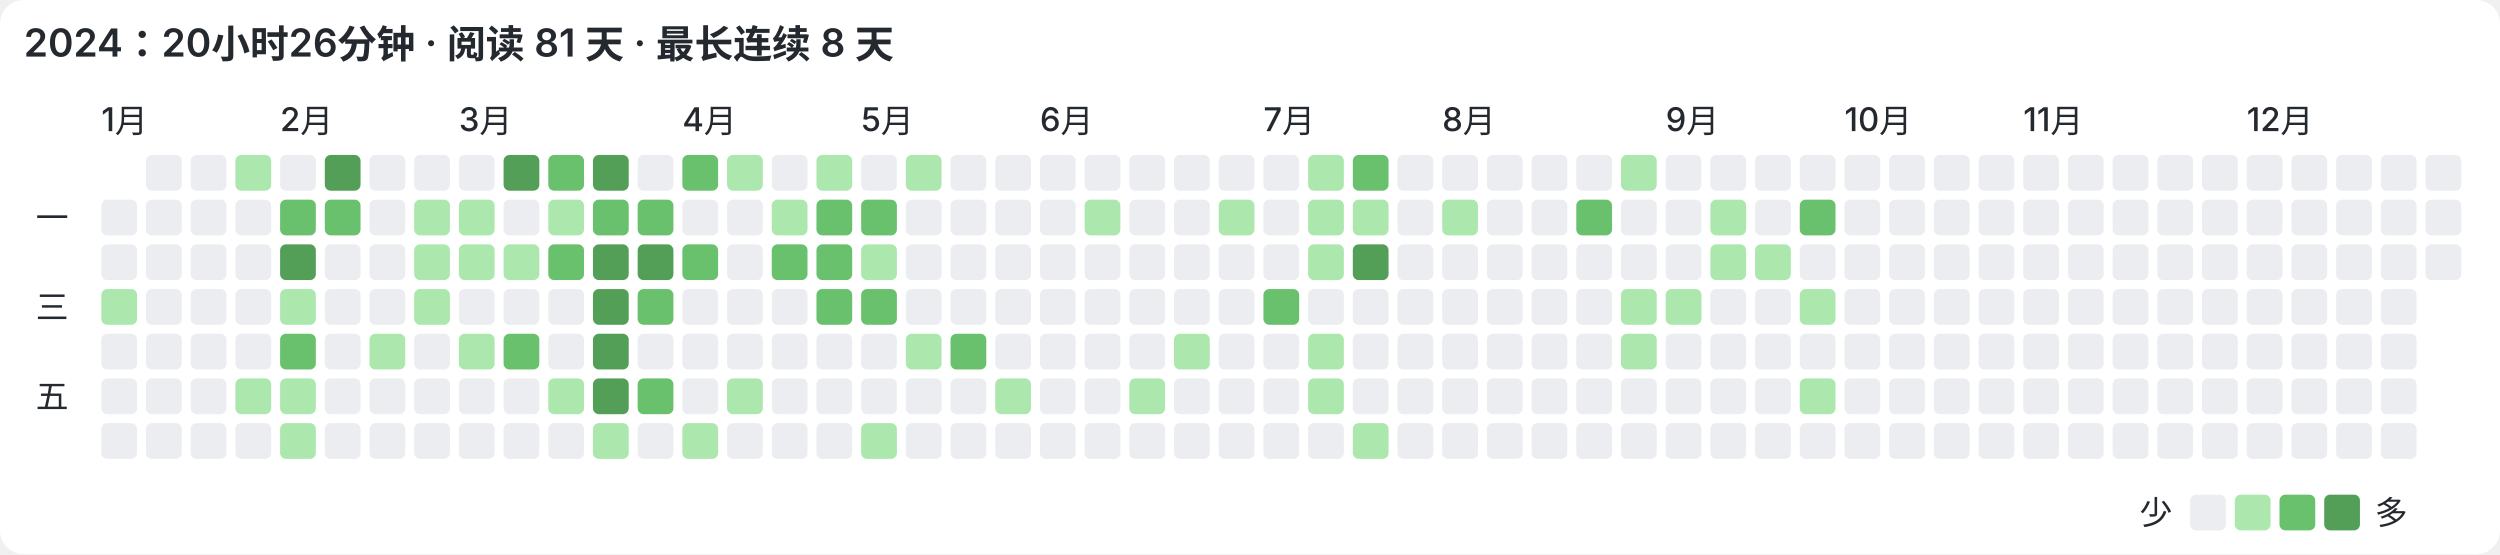
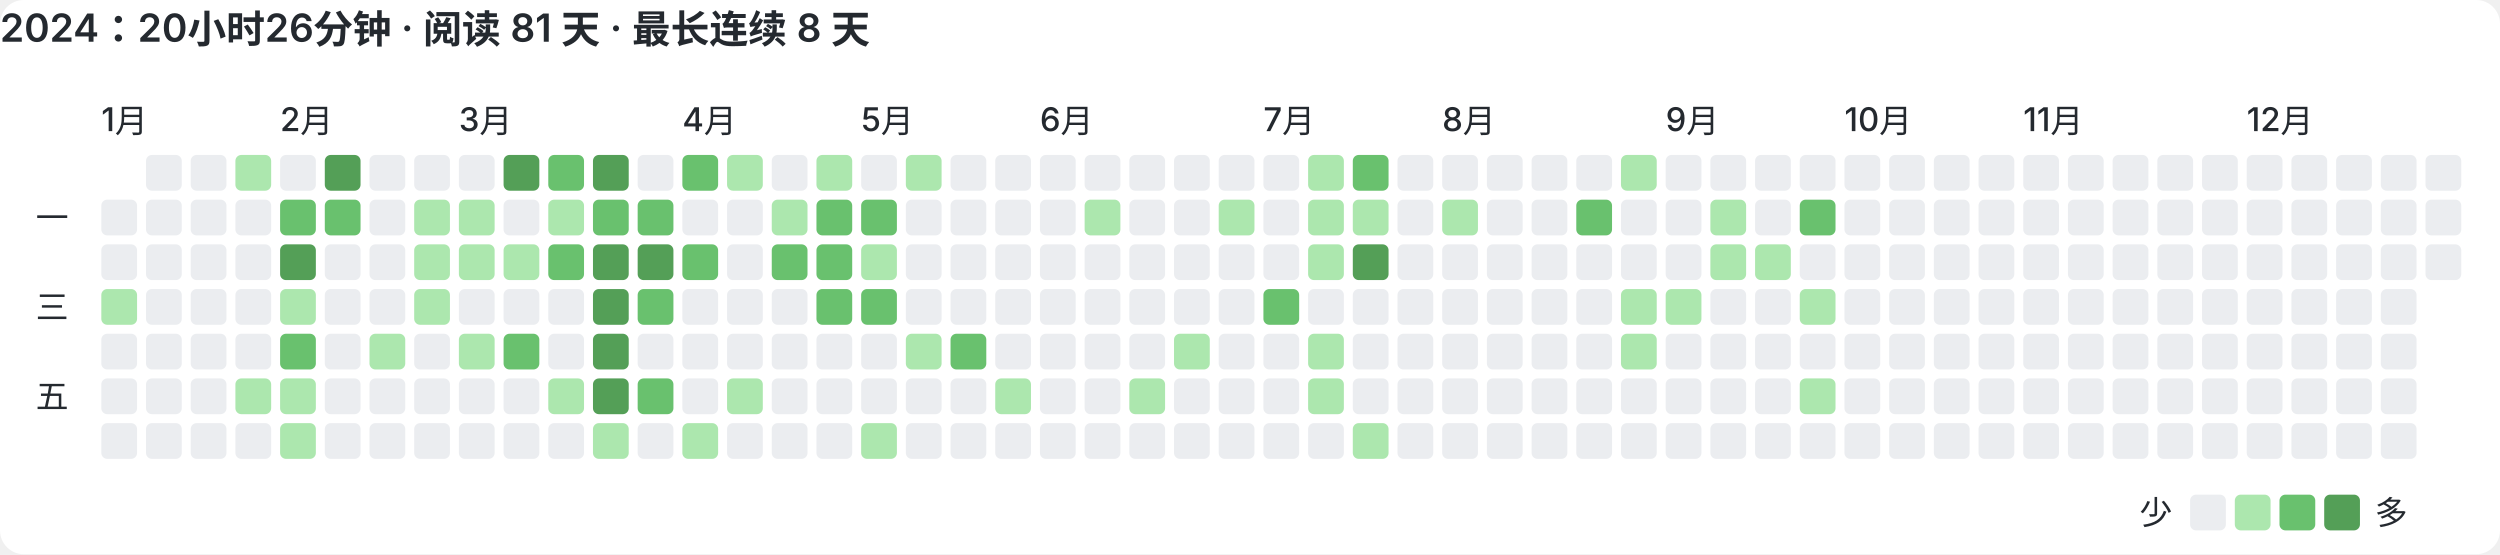
<svg xmlns="http://www.w3.org/2000/svg" width="100%" viewBox="0 0 839 186" preserveAspectRatio="xMinYMin meet" style="display:block;max-width:100%;height:auto" role="img" data-summary="2024：20小时26分钟  ·  阅读 81 天  ·  最长连续 8 天" aria-label="微信读书 · 2024">
  <rect width="100%" height="100%" rx="8" fill="#ffffff" />
  <style>
.label{font:500 11px "PingFang SC","Microsoft YaHei",-apple-system,BlinkMacSystemFont,"Segoe UI",sans-serif}
.summary{font:600 13px "PingFang SC","Microsoft YaHei",-apple-system,BlinkMacSystemFont,"Segoe UI",sans-serif}
</style>
-   <text class="summary" x="8" y="19" fill="#24292f">2024：20小时26分钟  ·  阅读 81 天  ·  最长连续 8 天</text>
+   <text class="summary" x="0" y="14" fill="#24292f">2024：20小时26分钟  ·  阅读 81 天  ·  最长连续 8 天</text>
  <text class="label" x="34" y="44" fill="#24292f">1月</text>
  <text class="label" x="94" y="44" fill="#24292f">2月</text>
  <text class="label" x="154" y="44" fill="#24292f">3月</text>
  <text class="label" x="229" y="44" fill="#24292f">4月</text>
  <text class="label" x="289" y="44" fill="#24292f">5月</text>
  <text class="label" x="349" y="44" fill="#24292f">6月</text>
  <text class="label" x="424" y="44" fill="#24292f">7月</text>
  <text class="label" x="484" y="44" fill="#24292f">8月</text>
  <text class="label" x="559" y="44" fill="#24292f">9月</text>
  <text class="label" x="619" y="44" fill="#24292f">10月</text>
  <text class="label" x="679" y="44" fill="#24292f">11月</text>
  <text class="label" x="754" y="44" fill="#24292f">12月</text>
  <text class="label" x="12" y="77" fill="#24292f">一</text>
  <text class="label" x="12" y="107" fill="#24292f">三</text>
  <text class="label" x="12" y="137" fill="#24292f">五</text>
  <rect x="34" y="67" width="12" height="12" rx="2" fill="#ebedf0" data-date="2024-01-01" data-seconds="0">
</rect>
  <rect x="34" y="82" width="12" height="12" rx="2" fill="#ebedf0" data-date="2024-01-02" data-seconds="0">
</rect>
  <rect x="34" y="97" width="12" height="12" rx="2" fill="#ace7ae" data-date="2024-01-03" data-seconds="106">
</rect>
  <rect x="34" y="112" width="12" height="12" rx="2" fill="#ebedf0" data-date="2024-01-04" data-seconds="0">
</rect>
  <rect x="34" y="127" width="12" height="12" rx="2" fill="#ebedf0" data-date="2024-01-05" data-seconds="0">
</rect>
  <rect x="34" y="142" width="12" height="12" rx="2" fill="#ebedf0" data-date="2024-01-06" data-seconds="0">
</rect>
  <rect x="49" y="52" width="12" height="12" rx="2" fill="#ebedf0" data-date="2024-01-07" data-seconds="0">
</rect>
  <rect x="49" y="67" width="12" height="12" rx="2" fill="#ebedf0" data-date="2024-01-08" data-seconds="0">
</rect>
  <rect x="49" y="82" width="12" height="12" rx="2" fill="#ebedf0" data-date="2024-01-09" data-seconds="0">
</rect>
  <rect x="49" y="97" width="12" height="12" rx="2" fill="#ebedf0" data-date="2024-01-10" data-seconds="0">
</rect>
  <rect x="49" y="112" width="12" height="12" rx="2" fill="#ebedf0" data-date="2024-01-11" data-seconds="0">
</rect>
  <rect x="49" y="127" width="12" height="12" rx="2" fill="#ebedf0" data-date="2024-01-12" data-seconds="0">
</rect>
  <rect x="49" y="142" width="12" height="12" rx="2" fill="#ebedf0" data-date="2024-01-13" data-seconds="0">
</rect>
  <rect x="64" y="52" width="12" height="12" rx="2" fill="#ebedf0" data-date="2024-01-14" data-seconds="0">
</rect>
  <rect x="64" y="67" width="12" height="12" rx="2" fill="#ebedf0" data-date="2024-01-15" data-seconds="0">
</rect>
  <rect x="64" y="82" width="12" height="12" rx="2" fill="#ebedf0" data-date="2024-01-16" data-seconds="0">
</rect>
  <rect x="64" y="97" width="12" height="12" rx="2" fill="#ebedf0" data-date="2024-01-17" data-seconds="0">
</rect>
  <rect x="64" y="112" width="12" height="12" rx="2" fill="#ebedf0" data-date="2024-01-18" data-seconds="0">
</rect>
  <rect x="64" y="127" width="12" height="12" rx="2" fill="#ebedf0" data-date="2024-01-19" data-seconds="0">
</rect>
  <rect x="64" y="142" width="12" height="12" rx="2" fill="#ebedf0" data-date="2024-01-20" data-seconds="0">
</rect>
  <rect x="79" y="52" width="12" height="12" rx="2" fill="#ace7ae" data-date="2024-01-21" data-seconds="72">
</rect>
  <rect x="79" y="67" width="12" height="12" rx="2" fill="#ebedf0" data-date="2024-01-22" data-seconds="0">
</rect>
  <rect x="79" y="82" width="12" height="12" rx="2" fill="#ebedf0" data-date="2024-01-23" data-seconds="0">
</rect>
  <rect x="79" y="97" width="12" height="12" rx="2" fill="#ebedf0" data-date="2024-01-24" data-seconds="0">
</rect>
  <rect x="79" y="112" width="12" height="12" rx="2" fill="#ebedf0" data-date="2024-01-25" data-seconds="0">
</rect>
  <rect x="79" y="127" width="12" height="12" rx="2" fill="#ace7ae" data-date="2024-01-26" data-seconds="528">
</rect>
  <rect x="79" y="142" width="12" height="12" rx="2" fill="#ebedf0" data-date="2024-01-27" data-seconds="0">
</rect>
  <rect x="94" y="52" width="12" height="12" rx="2" fill="#ebedf0" data-date="2024-01-28" data-seconds="0">
</rect>
  <rect x="94" y="67" width="12" height="12" rx="2" fill="#69c16e" data-date="2024-01-29" data-seconds="1729">
</rect>
  <rect x="94" y="82" width="12" height="12" rx="2" fill="#549f57" data-date="2024-01-30" data-seconds="2640">
</rect>
  <rect x="94" y="97" width="12" height="12" rx="2" fill="#ace7ae" data-date="2024-01-31" data-seconds="275">
</rect>
  <rect x="94" y="112" width="12" height="12" rx="2" fill="#69c16e" data-date="2024-02-01" data-seconds="1475">
</rect>
  <rect x="94" y="127" width="12" height="12" rx="2" fill="#ace7ae" data-date="2024-02-02" data-seconds="13">
</rect>
  <rect x="94" y="142" width="12" height="12" rx="2" fill="#ace7ae" data-date="2024-02-03" data-seconds="374">
</rect>
  <rect x="109" y="52" width="12" height="12" rx="2" fill="#549f57" data-date="2024-02-04" data-seconds="4679">
</rect>
  <rect x="109" y="67" width="12" height="12" rx="2" fill="#69c16e" data-date="2024-02-05" data-seconds="1524">
</rect>
  <rect x="109" y="82" width="12" height="12" rx="2" fill="#ebedf0" data-date="2024-02-06" data-seconds="0">
</rect>
  <rect x="109" y="97" width="12" height="12" rx="2" fill="#ebedf0" data-date="2024-02-07" data-seconds="0">
</rect>
  <rect x="109" y="112" width="12" height="12" rx="2" fill="#ebedf0" data-date="2024-02-08" data-seconds="0">
</rect>
  <rect x="109" y="127" width="12" height="12" rx="2" fill="#ebedf0" data-date="2024-02-09" data-seconds="0">
</rect>
  <rect x="109" y="142" width="12" height="12" rx="2" fill="#ebedf0" data-date="2024-02-10" data-seconds="0">
</rect>
  <rect x="124" y="52" width="12" height="12" rx="2" fill="#ebedf0" data-date="2024-02-11" data-seconds="0">
</rect>
  <rect x="124" y="67" width="12" height="12" rx="2" fill="#ebedf0" data-date="2024-02-12" data-seconds="0">
</rect>
  <rect x="124" y="82" width="12" height="12" rx="2" fill="#ebedf0" data-date="2024-02-13" data-seconds="0">
</rect>
  <rect x="124" y="97" width="12" height="12" rx="2" fill="#ebedf0" data-date="2024-02-14" data-seconds="0">
</rect>
  <rect x="124" y="112" width="12" height="12" rx="2" fill="#ace7ae" data-date="2024-02-15" data-seconds="115">
</rect>
  <rect x="124" y="127" width="12" height="12" rx="2" fill="#ebedf0" data-date="2024-02-16" data-seconds="0">
</rect>
  <rect x="124" y="142" width="12" height="12" rx="2" fill="#ebedf0" data-date="2024-02-17" data-seconds="0">
</rect>
  <rect x="139" y="52" width="12" height="12" rx="2" fill="#ebedf0" data-date="2024-02-18" data-seconds="0">
</rect>
  <rect x="139" y="67" width="12" height="12" rx="2" fill="#ace7ae" data-date="2024-02-19" data-seconds="83">
</rect>
  <rect x="139" y="82" width="12" height="12" rx="2" fill="#ace7ae" data-date="2024-02-20" data-seconds="112">
</rect>
  <rect x="139" y="97" width="12" height="12" rx="2" fill="#ace7ae" data-date="2024-02-21" data-seconds="188">
</rect>
  <rect x="139" y="112" width="12" height="12" rx="2" fill="#ebedf0" data-date="2024-02-22" data-seconds="0">
</rect>
  <rect x="139" y="127" width="12" height="12" rx="2" fill="#ebedf0" data-date="2024-02-23" data-seconds="0">
</rect>
  <rect x="139" y="142" width="12" height="12" rx="2" fill="#ebedf0" data-date="2024-02-24" data-seconds="0">
</rect>
  <rect x="154" y="52" width="12" height="12" rx="2" fill="#ebedf0" data-date="2024-02-25" data-seconds="0">
</rect>
  <rect x="154" y="67" width="12" height="12" rx="2" fill="#ace7ae" data-date="2024-02-26" data-seconds="80">
</rect>
  <rect x="154" y="82" width="12" height="12" rx="2" fill="#ace7ae" data-date="2024-02-27" data-seconds="101">
</rect>
  <rect x="154" y="97" width="12" height="12" rx="2" fill="#ebedf0" data-date="2024-02-28" data-seconds="0">
</rect>
  <rect x="154" y="112" width="12" height="12" rx="2" fill="#ace7ae" data-date="2024-02-29" data-seconds="92">
</rect>
  <rect x="154" y="127" width="12" height="12" rx="2" fill="#ebedf0" data-date="2024-03-01" data-seconds="0">
</rect>
  <rect x="154" y="142" width="12" height="12" rx="2" fill="#ebedf0" data-date="2024-03-02" data-seconds="0">
</rect>
  <rect x="169" y="52" width="12" height="12" rx="2" fill="#549f57" data-date="2024-03-03" data-seconds="3938">
</rect>
  <rect x="169" y="67" width="12" height="12" rx="2" fill="#ebedf0" data-date="2024-03-04" data-seconds="0">
</rect>
  <rect x="169" y="82" width="12" height="12" rx="2" fill="#ace7ae" data-date="2024-03-05" data-seconds="239">
</rect>
  <rect x="169" y="97" width="12" height="12" rx="2" fill="#ebedf0" data-date="2024-03-06" data-seconds="0">
</rect>
  <rect x="169" y="112" width="12" height="12" rx="2" fill="#69c16e" data-date="2024-03-07" data-seconds="1473">
</rect>
  <rect x="169" y="127" width="12" height="12" rx="2" fill="#ebedf0" data-date="2024-03-08" data-seconds="0">
</rect>
  <rect x="169" y="142" width="12" height="12" rx="2" fill="#ebedf0" data-date="2024-03-09" data-seconds="0">
</rect>
  <rect x="184" y="52" width="12" height="12" rx="2" fill="#69c16e" data-date="2024-03-10" data-seconds="998">
</rect>
  <rect x="184" y="67" width="12" height="12" rx="2" fill="#ace7ae" data-date="2024-03-11" data-seconds="597">
</rect>
  <rect x="184" y="82" width="12" height="12" rx="2" fill="#69c16e" data-date="2024-03-12" data-seconds="1058">
</rect>
  <rect x="184" y="97" width="12" height="12" rx="2" fill="#ebedf0" data-date="2024-03-13" data-seconds="0">
</rect>
  <rect x="184" y="112" width="12" height="12" rx="2" fill="#ebedf0" data-date="2024-03-14" data-seconds="0">
</rect>
  <rect x="184" y="127" width="12" height="12" rx="2" fill="#ace7ae" data-date="2024-03-15" data-seconds="216">
</rect>
  <rect x="184" y="142" width="12" height="12" rx="2" fill="#ebedf0" data-date="2024-03-16" data-seconds="0">
</rect>
  <rect x="199" y="52" width="12" height="12" rx="2" fill="#549f57" data-date="2024-03-17" data-seconds="9773">
</rect>
  <rect x="199" y="67" width="12" height="12" rx="2" fill="#69c16e" data-date="2024-03-18" data-seconds="1731">
</rect>
  <rect x="199" y="82" width="12" height="12" rx="2" fill="#549f57" data-date="2024-03-19" data-seconds="2505">
</rect>
  <rect x="199" y="97" width="12" height="12" rx="2" fill="#549f57" data-date="2024-03-20" data-seconds="2292">
</rect>
  <rect x="199" y="112" width="12" height="12" rx="2" fill="#549f57" data-date="2024-03-21" data-seconds="2330">
</rect>
  <rect x="199" y="127" width="12" height="12" rx="2" fill="#549f57" data-date="2024-03-22" data-seconds="5199">
</rect>
  <rect x="199" y="142" width="12" height="12" rx="2" fill="#ace7ae" data-date="2024-03-23" data-seconds="170">
</rect>
  <rect x="214" y="52" width="12" height="12" rx="2" fill="#ebedf0" data-date="2024-03-24" data-seconds="0">
</rect>
  <rect x="214" y="67" width="12" height="12" rx="2" fill="#69c16e" data-date="2024-03-25" data-seconds="1668">
</rect>
  <rect x="214" y="82" width="12" height="12" rx="2" fill="#549f57" data-date="2024-03-26" data-seconds="2227">
</rect>
  <rect x="214" y="97" width="12" height="12" rx="2" fill="#69c16e" data-date="2024-03-27" data-seconds="1203">
</rect>
  <rect x="214" y="112" width="12" height="12" rx="2" fill="#ebedf0" data-date="2024-03-28" data-seconds="0">
</rect>
  <rect x="214" y="127" width="12" height="12" rx="2" fill="#69c16e" data-date="2024-03-29" data-seconds="895">
</rect>
  <rect x="214" y="142" width="12" height="12" rx="2" fill="#ebedf0" data-date="2024-03-30" data-seconds="0">
</rect>
  <rect x="229" y="52" width="12" height="12" rx="2" fill="#69c16e" data-date="2024-03-31" data-seconds="608">
</rect>
  <rect x="229" y="67" width="12" height="12" rx="2" fill="#ebedf0" data-date="2024-04-01" data-seconds="0">
</rect>
  <rect x="229" y="82" width="12" height="12" rx="2" fill="#69c16e" data-date="2024-04-02" data-seconds="694">
</rect>
  <rect x="229" y="97" width="12" height="12" rx="2" fill="#ebedf0" data-date="2024-04-03" data-seconds="0">
</rect>
  <rect x="229" y="112" width="12" height="12" rx="2" fill="#ebedf0" data-date="2024-04-04" data-seconds="0">
</rect>
  <rect x="229" y="127" width="12" height="12" rx="2" fill="#ebedf0" data-date="2024-04-05" data-seconds="0">
</rect>
  <rect x="229" y="142" width="12" height="12" rx="2" fill="#ace7ae" data-date="2024-04-06" data-seconds="6">
</rect>
  <rect x="244" y="52" width="12" height="12" rx="2" fill="#ace7ae" data-date="2024-04-07" data-seconds="431">
</rect>
  <rect x="244" y="67" width="12" height="12" rx="2" fill="#ebedf0" data-date="2024-04-08" data-seconds="0">
</rect>
  <rect x="244" y="82" width="12" height="12" rx="2" fill="#ebedf0" data-date="2024-04-09" data-seconds="0">
</rect>
  <rect x="244" y="97" width="12" height="12" rx="2" fill="#ebedf0" data-date="2024-04-10" data-seconds="0">
</rect>
  <rect x="244" y="112" width="12" height="12" rx="2" fill="#ebedf0" data-date="2024-04-11" data-seconds="0">
</rect>
  <rect x="244" y="127" width="12" height="12" rx="2" fill="#ace7ae" data-date="2024-04-12" data-seconds="189">
</rect>
  <rect x="244" y="142" width="12" height="12" rx="2" fill="#ebedf0" data-date="2024-04-13" data-seconds="0">
</rect>
  <rect x="259" y="52" width="12" height="12" rx="2" fill="#ebedf0" data-date="2024-04-14" data-seconds="0">
</rect>
  <rect x="259" y="67" width="12" height="12" rx="2" fill="#ace7ae" data-date="2024-04-15" data-seconds="266">
</rect>
  <rect x="259" y="82" width="12" height="12" rx="2" fill="#69c16e" data-date="2024-04-16" data-seconds="1002">
</rect>
  <rect x="259" y="97" width="12" height="12" rx="2" fill="#ebedf0" data-date="2024-04-17" data-seconds="0">
</rect>
  <rect x="259" y="112" width="12" height="12" rx="2" fill="#ebedf0" data-date="2024-04-18" data-seconds="0">
</rect>
  <rect x="259" y="127" width="12" height="12" rx="2" fill="#ebedf0" data-date="2024-04-19" data-seconds="0">
</rect>
  <rect x="259" y="142" width="12" height="12" rx="2" fill="#ebedf0" data-date="2024-04-20" data-seconds="0">
</rect>
  <rect x="274" y="52" width="12" height="12" rx="2" fill="#ace7ae" data-date="2024-04-21" data-seconds="90">
</rect>
  <rect x="274" y="67" width="12" height="12" rx="2" fill="#69c16e" data-date="2024-04-22" data-seconds="1489">
</rect>
  <rect x="274" y="82" width="12" height="12" rx="2" fill="#69c16e" data-date="2024-04-23" data-seconds="1561">
</rect>
  <rect x="274" y="97" width="12" height="12" rx="2" fill="#69c16e" data-date="2024-04-24" data-seconds="1601">
</rect>
  <rect x="274" y="112" width="12" height="12" rx="2" fill="#ebedf0" data-date="2024-04-25" data-seconds="0">
</rect>
  <rect x="274" y="127" width="12" height="12" rx="2" fill="#ebedf0" data-date="2024-04-26" data-seconds="0">
</rect>
  <rect x="274" y="142" width="12" height="12" rx="2" fill="#ebedf0" data-date="2024-04-27" data-seconds="0">
</rect>
  <rect x="289" y="52" width="12" height="12" rx="2" fill="#ebedf0" data-date="2024-04-28" data-seconds="0">
</rect>
  <rect x="289" y="67" width="12" height="12" rx="2" fill="#69c16e" data-date="2024-04-29" data-seconds="770">
</rect>
  <rect x="289" y="82" width="12" height="12" rx="2" fill="#ace7ae" data-date="2024-04-30" data-seconds="433">
</rect>
  <rect x="289" y="97" width="12" height="12" rx="2" fill="#69c16e" data-date="2024-05-01" data-seconds="686">
</rect>
  <rect x="289" y="112" width="12" height="12" rx="2" fill="#ebedf0" data-date="2024-05-02" data-seconds="0">
</rect>
  <rect x="289" y="127" width="12" height="12" rx="2" fill="#ebedf0" data-date="2024-05-03" data-seconds="0">
</rect>
  <rect x="289" y="142" width="12" height="12" rx="2" fill="#ace7ae" data-date="2024-05-04" data-seconds="189">
</rect>
  <rect x="304" y="52" width="12" height="12" rx="2" fill="#ace7ae" data-date="2024-05-05" data-seconds="1">
</rect>
  <rect x="304" y="67" width="12" height="12" rx="2" fill="#ebedf0" data-date="2024-05-06" data-seconds="0">
</rect>
  <rect x="304" y="82" width="12" height="12" rx="2" fill="#ebedf0" data-date="2024-05-07" data-seconds="0">
</rect>
  <rect x="304" y="97" width="12" height="12" rx="2" fill="#ebedf0" data-date="2024-05-08" data-seconds="0">
</rect>
  <rect x="304" y="112" width="12" height="12" rx="2" fill="#ace7ae" data-date="2024-05-09" data-seconds="84">
</rect>
  <rect x="304" y="127" width="12" height="12" rx="2" fill="#ebedf0" data-date="2024-05-10" data-seconds="0">
</rect>
  <rect x="304" y="142" width="12" height="12" rx="2" fill="#ebedf0" data-date="2024-05-11" data-seconds="0">
</rect>
  <rect x="319" y="52" width="12" height="12" rx="2" fill="#ebedf0" data-date="2024-05-12" data-seconds="0">
</rect>
  <rect x="319" y="67" width="12" height="12" rx="2" fill="#ebedf0" data-date="2024-05-13" data-seconds="0">
</rect>
  <rect x="319" y="82" width="12" height="12" rx="2" fill="#ebedf0" data-date="2024-05-14" data-seconds="0">
</rect>
  <rect x="319" y="97" width="12" height="12" rx="2" fill="#ebedf0" data-date="2024-05-15" data-seconds="0">
</rect>
  <rect x="319" y="112" width="12" height="12" rx="2" fill="#69c16e" data-date="2024-05-16" data-seconds="1134">
</rect>
  <rect x="319" y="127" width="12" height="12" rx="2" fill="#ebedf0" data-date="2024-05-17" data-seconds="0">
</rect>
  <rect x="319" y="142" width="12" height="12" rx="2" fill="#ebedf0" data-date="2024-05-18" data-seconds="0">
</rect>
  <rect x="334" y="52" width="12" height="12" rx="2" fill="#ebedf0" data-date="2024-05-19" data-seconds="0">
</rect>
  <rect x="334" y="67" width="12" height="12" rx="2" fill="#ebedf0" data-date="2024-05-20" data-seconds="0">
</rect>
  <rect x="334" y="82" width="12" height="12" rx="2" fill="#ebedf0" data-date="2024-05-21" data-seconds="0">
</rect>
  <rect x="334" y="97" width="12" height="12" rx="2" fill="#ebedf0" data-date="2024-05-22" data-seconds="0">
</rect>
  <rect x="334" y="112" width="12" height="12" rx="2" fill="#ebedf0" data-date="2024-05-23" data-seconds="0">
</rect>
  <rect x="334" y="127" width="12" height="12" rx="2" fill="#ace7ae" data-date="2024-05-24" data-seconds="320">
</rect>
  <rect x="334" y="142" width="12" height="12" rx="2" fill="#ebedf0" data-date="2024-05-25" data-seconds="0">
</rect>
  <rect x="349" y="52" width="12" height="12" rx="2" fill="#ebedf0" data-date="2024-05-26" data-seconds="0">
</rect>
  <rect x="349" y="67" width="12" height="12" rx="2" fill="#ebedf0" data-date="2024-05-27" data-seconds="0">
</rect>
  <rect x="349" y="82" width="12" height="12" rx="2" fill="#ebedf0" data-date="2024-05-28" data-seconds="0">
</rect>
  <rect x="349" y="97" width="12" height="12" rx="2" fill="#ebedf0" data-date="2024-05-29" data-seconds="0">
</rect>
  <rect x="349" y="112" width="12" height="12" rx="2" fill="#ebedf0" data-date="2024-05-30" data-seconds="0">
</rect>
  <rect x="349" y="127" width="12" height="12" rx="2" fill="#ebedf0" data-date="2024-05-31" data-seconds="0">
</rect>
  <rect x="349" y="142" width="12" height="12" rx="2" fill="#ebedf0" data-date="2024-06-01" data-seconds="0">
</rect>
  <rect x="364" y="52" width="12" height="12" rx="2" fill="#ebedf0" data-date="2024-06-02" data-seconds="0">
</rect>
  <rect x="364" y="67" width="12" height="12" rx="2" fill="#ace7ae" data-date="2024-06-03" data-seconds="241">
</rect>
  <rect x="364" y="82" width="12" height="12" rx="2" fill="#ebedf0" data-date="2024-06-04" data-seconds="0">
</rect>
  <rect x="364" y="97" width="12" height="12" rx="2" fill="#ebedf0" data-date="2024-06-05" data-seconds="0">
</rect>
  <rect x="364" y="112" width="12" height="12" rx="2" fill="#ebedf0" data-date="2024-06-06" data-seconds="0">
</rect>
  <rect x="364" y="127" width="12" height="12" rx="2" fill="#ebedf0" data-date="2024-06-07" data-seconds="0">
</rect>
  <rect x="364" y="142" width="12" height="12" rx="2" fill="#ebedf0" data-date="2024-06-08" data-seconds="0">
</rect>
  <rect x="379" y="52" width="12" height="12" rx="2" fill="#ebedf0" data-date="2024-06-09" data-seconds="0">
</rect>
  <rect x="379" y="67" width="12" height="12" rx="2" fill="#ebedf0" data-date="2024-06-10" data-seconds="0">
</rect>
  <rect x="379" y="82" width="12" height="12" rx="2" fill="#ebedf0" data-date="2024-06-11" data-seconds="0">
</rect>
  <rect x="379" y="97" width="12" height="12" rx="2" fill="#ebedf0" data-date="2024-06-12" data-seconds="0">
</rect>
  <rect x="379" y="112" width="12" height="12" rx="2" fill="#ebedf0" data-date="2024-06-13" data-seconds="0">
</rect>
  <rect x="379" y="127" width="12" height="12" rx="2" fill="#ace7ae" data-date="2024-06-14" data-seconds="250">
</rect>
  <rect x="379" y="142" width="12" height="12" rx="2" fill="#ebedf0" data-date="2024-06-15" data-seconds="0">
</rect>
  <rect x="394" y="52" width="12" height="12" rx="2" fill="#ebedf0" data-date="2024-06-16" data-seconds="0">
</rect>
  <rect x="394" y="67" width="12" height="12" rx="2" fill="#ebedf0" data-date="2024-06-17" data-seconds="0">
</rect>
  <rect x="394" y="82" width="12" height="12" rx="2" fill="#ebedf0" data-date="2024-06-18" data-seconds="0">
</rect>
  <rect x="394" y="97" width="12" height="12" rx="2" fill="#ebedf0" data-date="2024-06-19" data-seconds="0">
</rect>
  <rect x="394" y="112" width="12" height="12" rx="2" fill="#ace7ae" data-date="2024-06-20" data-seconds="79">
</rect>
  <rect x="394" y="127" width="12" height="12" rx="2" fill="#ebedf0" data-date="2024-06-21" data-seconds="0">
</rect>
  <rect x="394" y="142" width="12" height="12" rx="2" fill="#ebedf0" data-date="2024-06-22" data-seconds="0">
</rect>
  <rect x="409" y="52" width="12" height="12" rx="2" fill="#ebedf0" data-date="2024-06-23" data-seconds="0">
</rect>
  <rect x="409" y="67" width="12" height="12" rx="2" fill="#ace7ae" data-date="2024-06-24" data-seconds="68">
</rect>
  <rect x="409" y="82" width="12" height="12" rx="2" fill="#ebedf0" data-date="2024-06-25" data-seconds="0">
</rect>
  <rect x="409" y="97" width="12" height="12" rx="2" fill="#ebedf0" data-date="2024-06-26" data-seconds="0">
</rect>
  <rect x="409" y="112" width="12" height="12" rx="2" fill="#ebedf0" data-date="2024-06-27" data-seconds="0">
</rect>
  <rect x="409" y="127" width="12" height="12" rx="2" fill="#ebedf0" data-date="2024-06-28" data-seconds="0">
</rect>
  <rect x="409" y="142" width="12" height="12" rx="2" fill="#ebedf0" data-date="2024-06-29" data-seconds="0">
</rect>
  <rect x="424" y="52" width="12" height="12" rx="2" fill="#ebedf0" data-date="2024-06-30" data-seconds="0">
</rect>
  <rect x="424" y="67" width="12" height="12" rx="2" fill="#ebedf0" data-date="2024-07-01" data-seconds="0">
</rect>
  <rect x="424" y="82" width="12" height="12" rx="2" fill="#ebedf0" data-date="2024-07-02" data-seconds="0">
</rect>
  <rect x="424" y="97" width="12" height="12" rx="2" fill="#69c16e" data-date="2024-07-03" data-seconds="855">
</rect>
  <rect x="424" y="112" width="12" height="12" rx="2" fill="#ebedf0" data-date="2024-07-04" data-seconds="0">
</rect>
  <rect x="424" y="127" width="12" height="12" rx="2" fill="#ebedf0" data-date="2024-07-05" data-seconds="0">
</rect>
  <rect x="424" y="142" width="12" height="12" rx="2" fill="#ebedf0" data-date="2024-07-06" data-seconds="0">
</rect>
  <rect x="439" y="52" width="12" height="12" rx="2" fill="#ace7ae" data-date="2024-07-07" data-seconds="574">
</rect>
  <rect x="439" y="67" width="12" height="12" rx="2" fill="#ace7ae" data-date="2024-07-08" data-seconds="275">
</rect>
  <rect x="439" y="82" width="12" height="12" rx="2" fill="#ace7ae" data-date="2024-07-09" data-seconds="219">
</rect>
  <rect x="439" y="97" width="12" height="12" rx="2" fill="#ebedf0" data-date="2024-07-10" data-seconds="0">
</rect>
  <rect x="439" y="112" width="12" height="12" rx="2" fill="#ace7ae" data-date="2024-07-11" data-seconds="118">
</rect>
  <rect x="439" y="127" width="12" height="12" rx="2" fill="#ace7ae" data-date="2024-07-12" data-seconds="71">
</rect>
  <rect x="439" y="142" width="12" height="12" rx="2" fill="#ebedf0" data-date="2024-07-13" data-seconds="0">
</rect>
  <rect x="454" y="52" width="12" height="12" rx="2" fill="#69c16e" data-date="2024-07-14" data-seconds="658">
</rect>
  <rect x="454" y="67" width="12" height="12" rx="2" fill="#ace7ae" data-date="2024-07-15" data-seconds="142">
</rect>
  <rect x="454" y="82" width="12" height="12" rx="2" fill="#549f57" data-date="2024-07-16" data-seconds="1823">
</rect>
  <rect x="454" y="97" width="12" height="12" rx="2" fill="#ebedf0" data-date="2024-07-17" data-seconds="0">
</rect>
  <rect x="454" y="112" width="12" height="12" rx="2" fill="#ebedf0" data-date="2024-07-18" data-seconds="0">
</rect>
  <rect x="454" y="127" width="12" height="12" rx="2" fill="#ebedf0" data-date="2024-07-19" data-seconds="0">
</rect>
  <rect x="454" y="142" width="12" height="12" rx="2" fill="#ace7ae" data-date="2024-07-20" data-seconds="112">
</rect>
  <rect x="469" y="52" width="12" height="12" rx="2" fill="#ebedf0" data-date="2024-07-21" data-seconds="0">
</rect>
  <rect x="469" y="67" width="12" height="12" rx="2" fill="#ebedf0" data-date="2024-07-22" data-seconds="0">
</rect>
  <rect x="469" y="82" width="12" height="12" rx="2" fill="#ebedf0" data-date="2024-07-23" data-seconds="0">
</rect>
  <rect x="469" y="97" width="12" height="12" rx="2" fill="#ebedf0" data-date="2024-07-24" data-seconds="0">
</rect>
  <rect x="469" y="112" width="12" height="12" rx="2" fill="#ebedf0" data-date="2024-07-25" data-seconds="0">
</rect>
  <rect x="469" y="127" width="12" height="12" rx="2" fill="#ebedf0" data-date="2024-07-26" data-seconds="0">
</rect>
  <rect x="469" y="142" width="12" height="12" rx="2" fill="#ebedf0" data-date="2024-07-27" data-seconds="0">
</rect>
  <rect x="484" y="52" width="12" height="12" rx="2" fill="#ebedf0" data-date="2024-07-28" data-seconds="0">
</rect>
  <rect x="484" y="67" width="12" height="12" rx="2" fill="#ace7ae" data-date="2024-07-29" data-seconds="259">
</rect>
  <rect x="484" y="82" width="12" height="12" rx="2" fill="#ebedf0" data-date="2024-07-30" data-seconds="0">
</rect>
  <rect x="484" y="97" width="12" height="12" rx="2" fill="#ebedf0" data-date="2024-07-31" data-seconds="0">
</rect>
  <rect x="484" y="112" width="12" height="12" rx="2" fill="#ebedf0" data-date="2024-08-01" data-seconds="0">
</rect>
  <rect x="484" y="127" width="12" height="12" rx="2" fill="#ebedf0" data-date="2024-08-02" data-seconds="0">
</rect>
  <rect x="484" y="142" width="12" height="12" rx="2" fill="#ebedf0" data-date="2024-08-03" data-seconds="0">
</rect>
  <rect x="499" y="52" width="12" height="12" rx="2" fill="#ebedf0" data-date="2024-08-04" data-seconds="0">
</rect>
  <rect x="499" y="67" width="12" height="12" rx="2" fill="#ebedf0" data-date="2024-08-05" data-seconds="0">
</rect>
  <rect x="499" y="82" width="12" height="12" rx="2" fill="#ebedf0" data-date="2024-08-06" data-seconds="0">
</rect>
  <rect x="499" y="97" width="12" height="12" rx="2" fill="#ebedf0" data-date="2024-08-07" data-seconds="0">
</rect>
  <rect x="499" y="112" width="12" height="12" rx="2" fill="#ebedf0" data-date="2024-08-08" data-seconds="0">
</rect>
  <rect x="499" y="127" width="12" height="12" rx="2" fill="#ebedf0" data-date="2024-08-09" data-seconds="0">
</rect>
  <rect x="499" y="142" width="12" height="12" rx="2" fill="#ebedf0" data-date="2024-08-10" data-seconds="0">
</rect>
  <rect x="514" y="52" width="12" height="12" rx="2" fill="#ebedf0" data-date="2024-08-11" data-seconds="0">
</rect>
  <rect x="514" y="67" width="12" height="12" rx="2" fill="#ebedf0" data-date="2024-08-12" data-seconds="0">
</rect>
  <rect x="514" y="82" width="12" height="12" rx="2" fill="#ebedf0" data-date="2024-08-13" data-seconds="0">
</rect>
  <rect x="514" y="97" width="12" height="12" rx="2" fill="#ebedf0" data-date="2024-08-14" data-seconds="0">
</rect>
  <rect x="514" y="112" width="12" height="12" rx="2" fill="#ebedf0" data-date="2024-08-15" data-seconds="0">
</rect>
  <rect x="514" y="127" width="12" height="12" rx="2" fill="#ebedf0" data-date="2024-08-16" data-seconds="0">
</rect>
  <rect x="514" y="142" width="12" height="12" rx="2" fill="#ebedf0" data-date="2024-08-17" data-seconds="0">
</rect>
  <rect x="529" y="52" width="12" height="12" rx="2" fill="#ebedf0" data-date="2024-08-18" data-seconds="0">
</rect>
  <rect x="529" y="67" width="12" height="12" rx="2" fill="#69c16e" data-date="2024-08-19" data-seconds="993">
</rect>
  <rect x="529" y="82" width="12" height="12" rx="2" fill="#ebedf0" data-date="2024-08-20" data-seconds="0">
</rect>
  <rect x="529" y="97" width="12" height="12" rx="2" fill="#ebedf0" data-date="2024-08-21" data-seconds="0">
</rect>
  <rect x="529" y="112" width="12" height="12" rx="2" fill="#ebedf0" data-date="2024-08-22" data-seconds="0">
</rect>
  <rect x="529" y="127" width="12" height="12" rx="2" fill="#ebedf0" data-date="2024-08-23" data-seconds="0">
</rect>
  <rect x="529" y="142" width="12" height="12" rx="2" fill="#ebedf0" data-date="2024-08-24" data-seconds="0">
</rect>
  <rect x="544" y="52" width="12" height="12" rx="2" fill="#ace7ae" data-date="2024-08-25" data-seconds="47">
</rect>
  <rect x="544" y="67" width="12" height="12" rx="2" fill="#ebedf0" data-date="2024-08-26" data-seconds="0">
</rect>
  <rect x="544" y="82" width="12" height="12" rx="2" fill="#ebedf0" data-date="2024-08-27" data-seconds="0">
</rect>
  <rect x="544" y="97" width="12" height="12" rx="2" fill="#ace7ae" data-date="2024-08-28" data-seconds="147">
</rect>
  <rect x="544" y="112" width="12" height="12" rx="2" fill="#ace7ae" data-date="2024-08-29" data-seconds="366">
</rect>
  <rect x="544" y="127" width="12" height="12" rx="2" fill="#ebedf0" data-date="2024-08-30" data-seconds="0">
</rect>
  <rect x="544" y="142" width="12" height="12" rx="2" fill="#ebedf0" data-date="2024-08-31" data-seconds="0">
</rect>
  <rect x="559" y="52" width="12" height="12" rx="2" fill="#ebedf0" data-date="2024-09-01" data-seconds="0">
</rect>
  <rect x="559" y="67" width="12" height="12" rx="2" fill="#ebedf0" data-date="2024-09-02" data-seconds="0">
</rect>
  <rect x="559" y="82" width="12" height="12" rx="2" fill="#ebedf0" data-date="2024-09-03" data-seconds="0">
</rect>
  <rect x="559" y="97" width="12" height="12" rx="2" fill="#ace7ae" data-date="2024-09-04" data-seconds="129">
</rect>
  <rect x="559" y="112" width="12" height="12" rx="2" fill="#ebedf0" data-date="2024-09-05" data-seconds="0">
</rect>
  <rect x="559" y="127" width="12" height="12" rx="2" fill="#ebedf0" data-date="2024-09-06" data-seconds="0">
</rect>
  <rect x="559" y="142" width="12" height="12" rx="2" fill="#ebedf0" data-date="2024-09-07" data-seconds="0">
</rect>
  <rect x="574" y="52" width="12" height="12" rx="2" fill="#ebedf0" data-date="2024-09-08" data-seconds="0">
</rect>
  <rect x="574" y="67" width="12" height="12" rx="2" fill="#ace7ae" data-date="2024-09-09" data-seconds="110">
</rect>
  <rect x="574" y="82" width="12" height="12" rx="2" fill="#ace7ae" data-date="2024-09-10" data-seconds="450">
</rect>
  <rect x="574" y="97" width="12" height="12" rx="2" fill="#ebedf0" data-date="2024-09-11" data-seconds="0">
</rect>
  <rect x="574" y="112" width="12" height="12" rx="2" fill="#ebedf0" data-date="2024-09-12" data-seconds="0">
</rect>
  <rect x="574" y="127" width="12" height="12" rx="2" fill="#ebedf0" data-date="2024-09-13" data-seconds="0">
</rect>
  <rect x="574" y="142" width="12" height="12" rx="2" fill="#ebedf0" data-date="2024-09-14" data-seconds="0">
</rect>
  <rect x="589" y="52" width="12" height="12" rx="2" fill="#ebedf0" data-date="2024-09-15" data-seconds="0">
</rect>
  <rect x="589" y="67" width="12" height="12" rx="2" fill="#ebedf0" data-date="2024-09-16" data-seconds="0">
</rect>
  <rect x="589" y="82" width="12" height="12" rx="2" fill="#ace7ae" data-date="2024-09-17" data-seconds="8">
</rect>
  <rect x="589" y="97" width="12" height="12" rx="2" fill="#ebedf0" data-date="2024-09-18" data-seconds="0">
</rect>
  <rect x="589" y="112" width="12" height="12" rx="2" fill="#ebedf0" data-date="2024-09-19" data-seconds="0">
</rect>
  <rect x="589" y="127" width="12" height="12" rx="2" fill="#ebedf0" data-date="2024-09-20" data-seconds="0">
</rect>
  <rect x="589" y="142" width="12" height="12" rx="2" fill="#ebedf0" data-date="2024-09-21" data-seconds="0">
</rect>
  <rect x="604" y="52" width="12" height="12" rx="2" fill="#ebedf0" data-date="2024-09-22" data-seconds="0">
</rect>
  <rect x="604" y="67" width="12" height="12" rx="2" fill="#69c16e" data-date="2024-09-23" data-seconds="836">
</rect>
  <rect x="604" y="82" width="12" height="12" rx="2" fill="#ebedf0" data-date="2024-09-24" data-seconds="0">
</rect>
  <rect x="604" y="97" width="12" height="12" rx="2" fill="#ace7ae" data-date="2024-09-25" data-seconds="469">
</rect>
  <rect x="604" y="112" width="12" height="12" rx="2" fill="#ebedf0" data-date="2024-09-26" data-seconds="0">
</rect>
  <rect x="604" y="127" width="12" height="12" rx="2" fill="#ace7ae" data-date="2024-09-27" data-seconds="15">
</rect>
  <rect x="604" y="142" width="12" height="12" rx="2" fill="#ebedf0" data-date="2024-09-28" data-seconds="0">
</rect>
  <rect x="619" y="52" width="12" height="12" rx="2" fill="#ebedf0" data-date="2024-09-29" data-seconds="0">
</rect>
  <rect x="619" y="67" width="12" height="12" rx="2" fill="#ebedf0" data-date="2024-09-30" data-seconds="0">
</rect>
  <rect x="619" y="82" width="12" height="12" rx="2" fill="#ebedf0" data-date="2024-10-01" data-seconds="0">
</rect>
  <rect x="619" y="97" width="12" height="12" rx="2" fill="#ebedf0" data-date="2024-10-02" data-seconds="0">
</rect>
  <rect x="619" y="112" width="12" height="12" rx="2" fill="#ebedf0" data-date="2024-10-03" data-seconds="0">
</rect>
  <rect x="619" y="127" width="12" height="12" rx="2" fill="#ebedf0" data-date="2024-10-04" data-seconds="0">
</rect>
  <rect x="619" y="142" width="12" height="12" rx="2" fill="#ebedf0" data-date="2024-10-05" data-seconds="0">
</rect>
  <rect x="634" y="52" width="12" height="12" rx="2" fill="#ebedf0" data-date="2024-10-06" data-seconds="0">
</rect>
  <rect x="634" y="67" width="12" height="12" rx="2" fill="#ebedf0" data-date="2024-10-07" data-seconds="0">
</rect>
  <rect x="634" y="82" width="12" height="12" rx="2" fill="#ebedf0" data-date="2024-10-08" data-seconds="0">
</rect>
  <rect x="634" y="97" width="12" height="12" rx="2" fill="#ebedf0" data-date="2024-10-09" data-seconds="0">
</rect>
  <rect x="634" y="112" width="12" height="12" rx="2" fill="#ebedf0" data-date="2024-10-10" data-seconds="0">
</rect>
  <rect x="634" y="127" width="12" height="12" rx="2" fill="#ebedf0" data-date="2024-10-11" data-seconds="0">
</rect>
  <rect x="634" y="142" width="12" height="12" rx="2" fill="#ebedf0" data-date="2024-10-12" data-seconds="0">
</rect>
  <rect x="649" y="52" width="12" height="12" rx="2" fill="#ebedf0" data-date="2024-10-13" data-seconds="0">
</rect>
  <rect x="649" y="67" width="12" height="12" rx="2" fill="#ebedf0" data-date="2024-10-14" data-seconds="0">
</rect>
  <rect x="649" y="82" width="12" height="12" rx="2" fill="#ebedf0" data-date="2024-10-15" data-seconds="0">
</rect>
  <rect x="649" y="97" width="12" height="12" rx="2" fill="#ebedf0" data-date="2024-10-16" data-seconds="0">
</rect>
  <rect x="649" y="112" width="12" height="12" rx="2" fill="#ebedf0" data-date="2024-10-17" data-seconds="0">
</rect>
  <rect x="649" y="127" width="12" height="12" rx="2" fill="#ebedf0" data-date="2024-10-18" data-seconds="0">
</rect>
  <rect x="649" y="142" width="12" height="12" rx="2" fill="#ebedf0" data-date="2024-10-19" data-seconds="0">
</rect>
  <rect x="664" y="52" width="12" height="12" rx="2" fill="#ebedf0" data-date="2024-10-20" data-seconds="0">
</rect>
  <rect x="664" y="67" width="12" height="12" rx="2" fill="#ebedf0" data-date="2024-10-21" data-seconds="0">
</rect>
  <rect x="664" y="82" width="12" height="12" rx="2" fill="#ebedf0" data-date="2024-10-22" data-seconds="0">
</rect>
  <rect x="664" y="97" width="12" height="12" rx="2" fill="#ebedf0" data-date="2024-10-23" data-seconds="0">
</rect>
  <rect x="664" y="112" width="12" height="12" rx="2" fill="#ebedf0" data-date="2024-10-24" data-seconds="0">
</rect>
  <rect x="664" y="127" width="12" height="12" rx="2" fill="#ebedf0" data-date="2024-10-25" data-seconds="0">
</rect>
  <rect x="664" y="142" width="12" height="12" rx="2" fill="#ebedf0" data-date="2024-10-26" data-seconds="0">
</rect>
  <rect x="679" y="52" width="12" height="12" rx="2" fill="#ebedf0" data-date="2024-10-27" data-seconds="0">
</rect>
  <rect x="679" y="67" width="12" height="12" rx="2" fill="#ebedf0" data-date="2024-10-28" data-seconds="0">
</rect>
  <rect x="679" y="82" width="12" height="12" rx="2" fill="#ebedf0" data-date="2024-10-29" data-seconds="0">
</rect>
  <rect x="679" y="97" width="12" height="12" rx="2" fill="#ebedf0" data-date="2024-10-30" data-seconds="0">
</rect>
  <rect x="679" y="112" width="12" height="12" rx="2" fill="#ebedf0" data-date="2024-10-31" data-seconds="0">
</rect>
  <rect x="679" y="127" width="12" height="12" rx="2" fill="#ebedf0" data-date="2024-11-01" data-seconds="0">
</rect>
  <rect x="679" y="142" width="12" height="12" rx="2" fill="#ebedf0" data-date="2024-11-02" data-seconds="0">
</rect>
  <rect x="694" y="52" width="12" height="12" rx="2" fill="#ebedf0" data-date="2024-11-03" data-seconds="0">
</rect>
  <rect x="694" y="67" width="12" height="12" rx="2" fill="#ebedf0" data-date="2024-11-04" data-seconds="0">
</rect>
  <rect x="694" y="82" width="12" height="12" rx="2" fill="#ebedf0" data-date="2024-11-05" data-seconds="0">
</rect>
  <rect x="694" y="97" width="12" height="12" rx="2" fill="#ebedf0" data-date="2024-11-06" data-seconds="0">
</rect>
  <rect x="694" y="112" width="12" height="12" rx="2" fill="#ebedf0" data-date="2024-11-07" data-seconds="0">
</rect>
  <rect x="694" y="127" width="12" height="12" rx="2" fill="#ebedf0" data-date="2024-11-08" data-seconds="0">
</rect>
  <rect x="694" y="142" width="12" height="12" rx="2" fill="#ebedf0" data-date="2024-11-09" data-seconds="0">
</rect>
  <rect x="709" y="52" width="12" height="12" rx="2" fill="#ebedf0" data-date="2024-11-10" data-seconds="0">
</rect>
  <rect x="709" y="67" width="12" height="12" rx="2" fill="#ebedf0" data-date="2024-11-11" data-seconds="0">
</rect>
  <rect x="709" y="82" width="12" height="12" rx="2" fill="#ebedf0" data-date="2024-11-12" data-seconds="0">
</rect>
  <rect x="709" y="97" width="12" height="12" rx="2" fill="#ebedf0" data-date="2024-11-13" data-seconds="0">
</rect>
  <rect x="709" y="112" width="12" height="12" rx="2" fill="#ebedf0" data-date="2024-11-14" data-seconds="0">
</rect>
  <rect x="709" y="127" width="12" height="12" rx="2" fill="#ebedf0" data-date="2024-11-15" data-seconds="0">
</rect>
  <rect x="709" y="142" width="12" height="12" rx="2" fill="#ebedf0" data-date="2024-11-16" data-seconds="0">
</rect>
  <rect x="724" y="52" width="12" height="12" rx="2" fill="#ebedf0" data-date="2024-11-17" data-seconds="0">
</rect>
  <rect x="724" y="67" width="12" height="12" rx="2" fill="#ebedf0" data-date="2024-11-18" data-seconds="0">
</rect>
  <rect x="724" y="82" width="12" height="12" rx="2" fill="#ebedf0" data-date="2024-11-19" data-seconds="0">
</rect>
  <rect x="724" y="97" width="12" height="12" rx="2" fill="#ebedf0" data-date="2024-11-20" data-seconds="0">
</rect>
  <rect x="724" y="112" width="12" height="12" rx="2" fill="#ebedf0" data-date="2024-11-21" data-seconds="0">
</rect>
  <rect x="724" y="127" width="12" height="12" rx="2" fill="#ebedf0" data-date="2024-11-22" data-seconds="0">
</rect>
  <rect x="724" y="142" width="12" height="12" rx="2" fill="#ebedf0" data-date="2024-11-23" data-seconds="0">
</rect>
  <rect x="739" y="52" width="12" height="12" rx="2" fill="#ebedf0" data-date="2024-11-24" data-seconds="0">
</rect>
  <rect x="739" y="67" width="12" height="12" rx="2" fill="#ebedf0" data-date="2024-11-25" data-seconds="0">
</rect>
  <rect x="739" y="82" width="12" height="12" rx="2" fill="#ebedf0" data-date="2024-11-26" data-seconds="0">
</rect>
  <rect x="739" y="97" width="12" height="12" rx="2" fill="#ebedf0" data-date="2024-11-27" data-seconds="0">
</rect>
  <rect x="739" y="112" width="12" height="12" rx="2" fill="#ebedf0" data-date="2024-11-28" data-seconds="0">
</rect>
  <rect x="739" y="127" width="12" height="12" rx="2" fill="#ebedf0" data-date="2024-11-29" data-seconds="0">
</rect>
  <rect x="739" y="142" width="12" height="12" rx="2" fill="#ebedf0" data-date="2024-11-30" data-seconds="0">
</rect>
  <rect x="754" y="52" width="12" height="12" rx="2" fill="#ebedf0" data-date="2024-12-01" data-seconds="0">
</rect>
  <rect x="754" y="67" width="12" height="12" rx="2" fill="#ebedf0" data-date="2024-12-02" data-seconds="0">
</rect>
  <rect x="754" y="82" width="12" height="12" rx="2" fill="#ebedf0" data-date="2024-12-03" data-seconds="0">
</rect>
  <rect x="754" y="97" width="12" height="12" rx="2" fill="#ebedf0" data-date="2024-12-04" data-seconds="0">
</rect>
  <rect x="754" y="112" width="12" height="12" rx="2" fill="#ebedf0" data-date="2024-12-05" data-seconds="0">
</rect>
  <rect x="754" y="127" width="12" height="12" rx="2" fill="#ebedf0" data-date="2024-12-06" data-seconds="0">
</rect>
  <rect x="754" y="142" width="12" height="12" rx="2" fill="#ebedf0" data-date="2024-12-07" data-seconds="0">
</rect>
  <rect x="769" y="52" width="12" height="12" rx="2" fill="#ebedf0" data-date="2024-12-08" data-seconds="0">
</rect>
  <rect x="769" y="67" width="12" height="12" rx="2" fill="#ebedf0" data-date="2024-12-09" data-seconds="0">
</rect>
  <rect x="769" y="82" width="12" height="12" rx="2" fill="#ebedf0" data-date="2024-12-10" data-seconds="0">
</rect>
  <rect x="769" y="97" width="12" height="12" rx="2" fill="#ebedf0" data-date="2024-12-11" data-seconds="0">
</rect>
  <rect x="769" y="112" width="12" height="12" rx="2" fill="#ebedf0" data-date="2024-12-12" data-seconds="0">
</rect>
  <rect x="769" y="127" width="12" height="12" rx="2" fill="#ebedf0" data-date="2024-12-13" data-seconds="0">
</rect>
  <rect x="769" y="142" width="12" height="12" rx="2" fill="#ebedf0" data-date="2024-12-14" data-seconds="0">
</rect>
  <rect x="784" y="52" width="12" height="12" rx="2" fill="#ebedf0" data-date="2024-12-15" data-seconds="0">
</rect>
  <rect x="784" y="67" width="12" height="12" rx="2" fill="#ebedf0" data-date="2024-12-16" data-seconds="0">
</rect>
  <rect x="784" y="82" width="12" height="12" rx="2" fill="#ebedf0" data-date="2024-12-17" data-seconds="0">
</rect>
  <rect x="784" y="97" width="12" height="12" rx="2" fill="#ebedf0" data-date="2024-12-18" data-seconds="0">
</rect>
  <rect x="784" y="112" width="12" height="12" rx="2" fill="#ebedf0" data-date="2024-12-19" data-seconds="0">
</rect>
  <rect x="784" y="127" width="12" height="12" rx="2" fill="#ebedf0" data-date="2024-12-20" data-seconds="0">
</rect>
  <rect x="784" y="142" width="12" height="12" rx="2" fill="#ebedf0" data-date="2024-12-21" data-seconds="0">
</rect>
  <rect x="799" y="52" width="12" height="12" rx="2" fill="#ebedf0" data-date="2024-12-22" data-seconds="0">
</rect>
  <rect x="799" y="67" width="12" height="12" rx="2" fill="#ebedf0" data-date="2024-12-23" data-seconds="0">
</rect>
  <rect x="799" y="82" width="12" height="12" rx="2" fill="#ebedf0" data-date="2024-12-24" data-seconds="0">
</rect>
  <rect x="799" y="97" width="12" height="12" rx="2" fill="#ebedf0" data-date="2024-12-25" data-seconds="0">
</rect>
  <rect x="799" y="112" width="12" height="12" rx="2" fill="#ebedf0" data-date="2024-12-26" data-seconds="0">
</rect>
  <rect x="799" y="127" width="12" height="12" rx="2" fill="#ebedf0" data-date="2024-12-27" data-seconds="0">
</rect>
  <rect x="799" y="142" width="12" height="12" rx="2" fill="#ebedf0" data-date="2024-12-28" data-seconds="0">
</rect>
  <rect x="814" y="52" width="12" height="12" rx="2" fill="#ebedf0" data-date="2024-12-29" data-seconds="0">
</rect>
  <rect x="814" y="67" width="12" height="12" rx="2" fill="#ebedf0" data-date="2024-12-30" data-seconds="0">
</rect>
  <rect x="814" y="82" width="12" height="12" rx="2" fill="#ebedf0" data-date="2024-12-31" data-seconds="0">
</rect>
  <text class="label" x="718" y="176" fill="#24292f">少</text>
  <rect x="735" y="166" width="12" height="12" rx="2" fill="#ebedf0" />
  <rect x="750" y="166" width="12" height="12" rx="2" fill="#ace7ae" />
  <rect x="765" y="166" width="12" height="12" rx="2" fill="#69c16e" />
  <rect x="780" y="166" width="12" height="12" rx="2" fill="#549f57" />
  <text class="label" x="797" y="176" fill="#24292f">多</text>
</svg>
